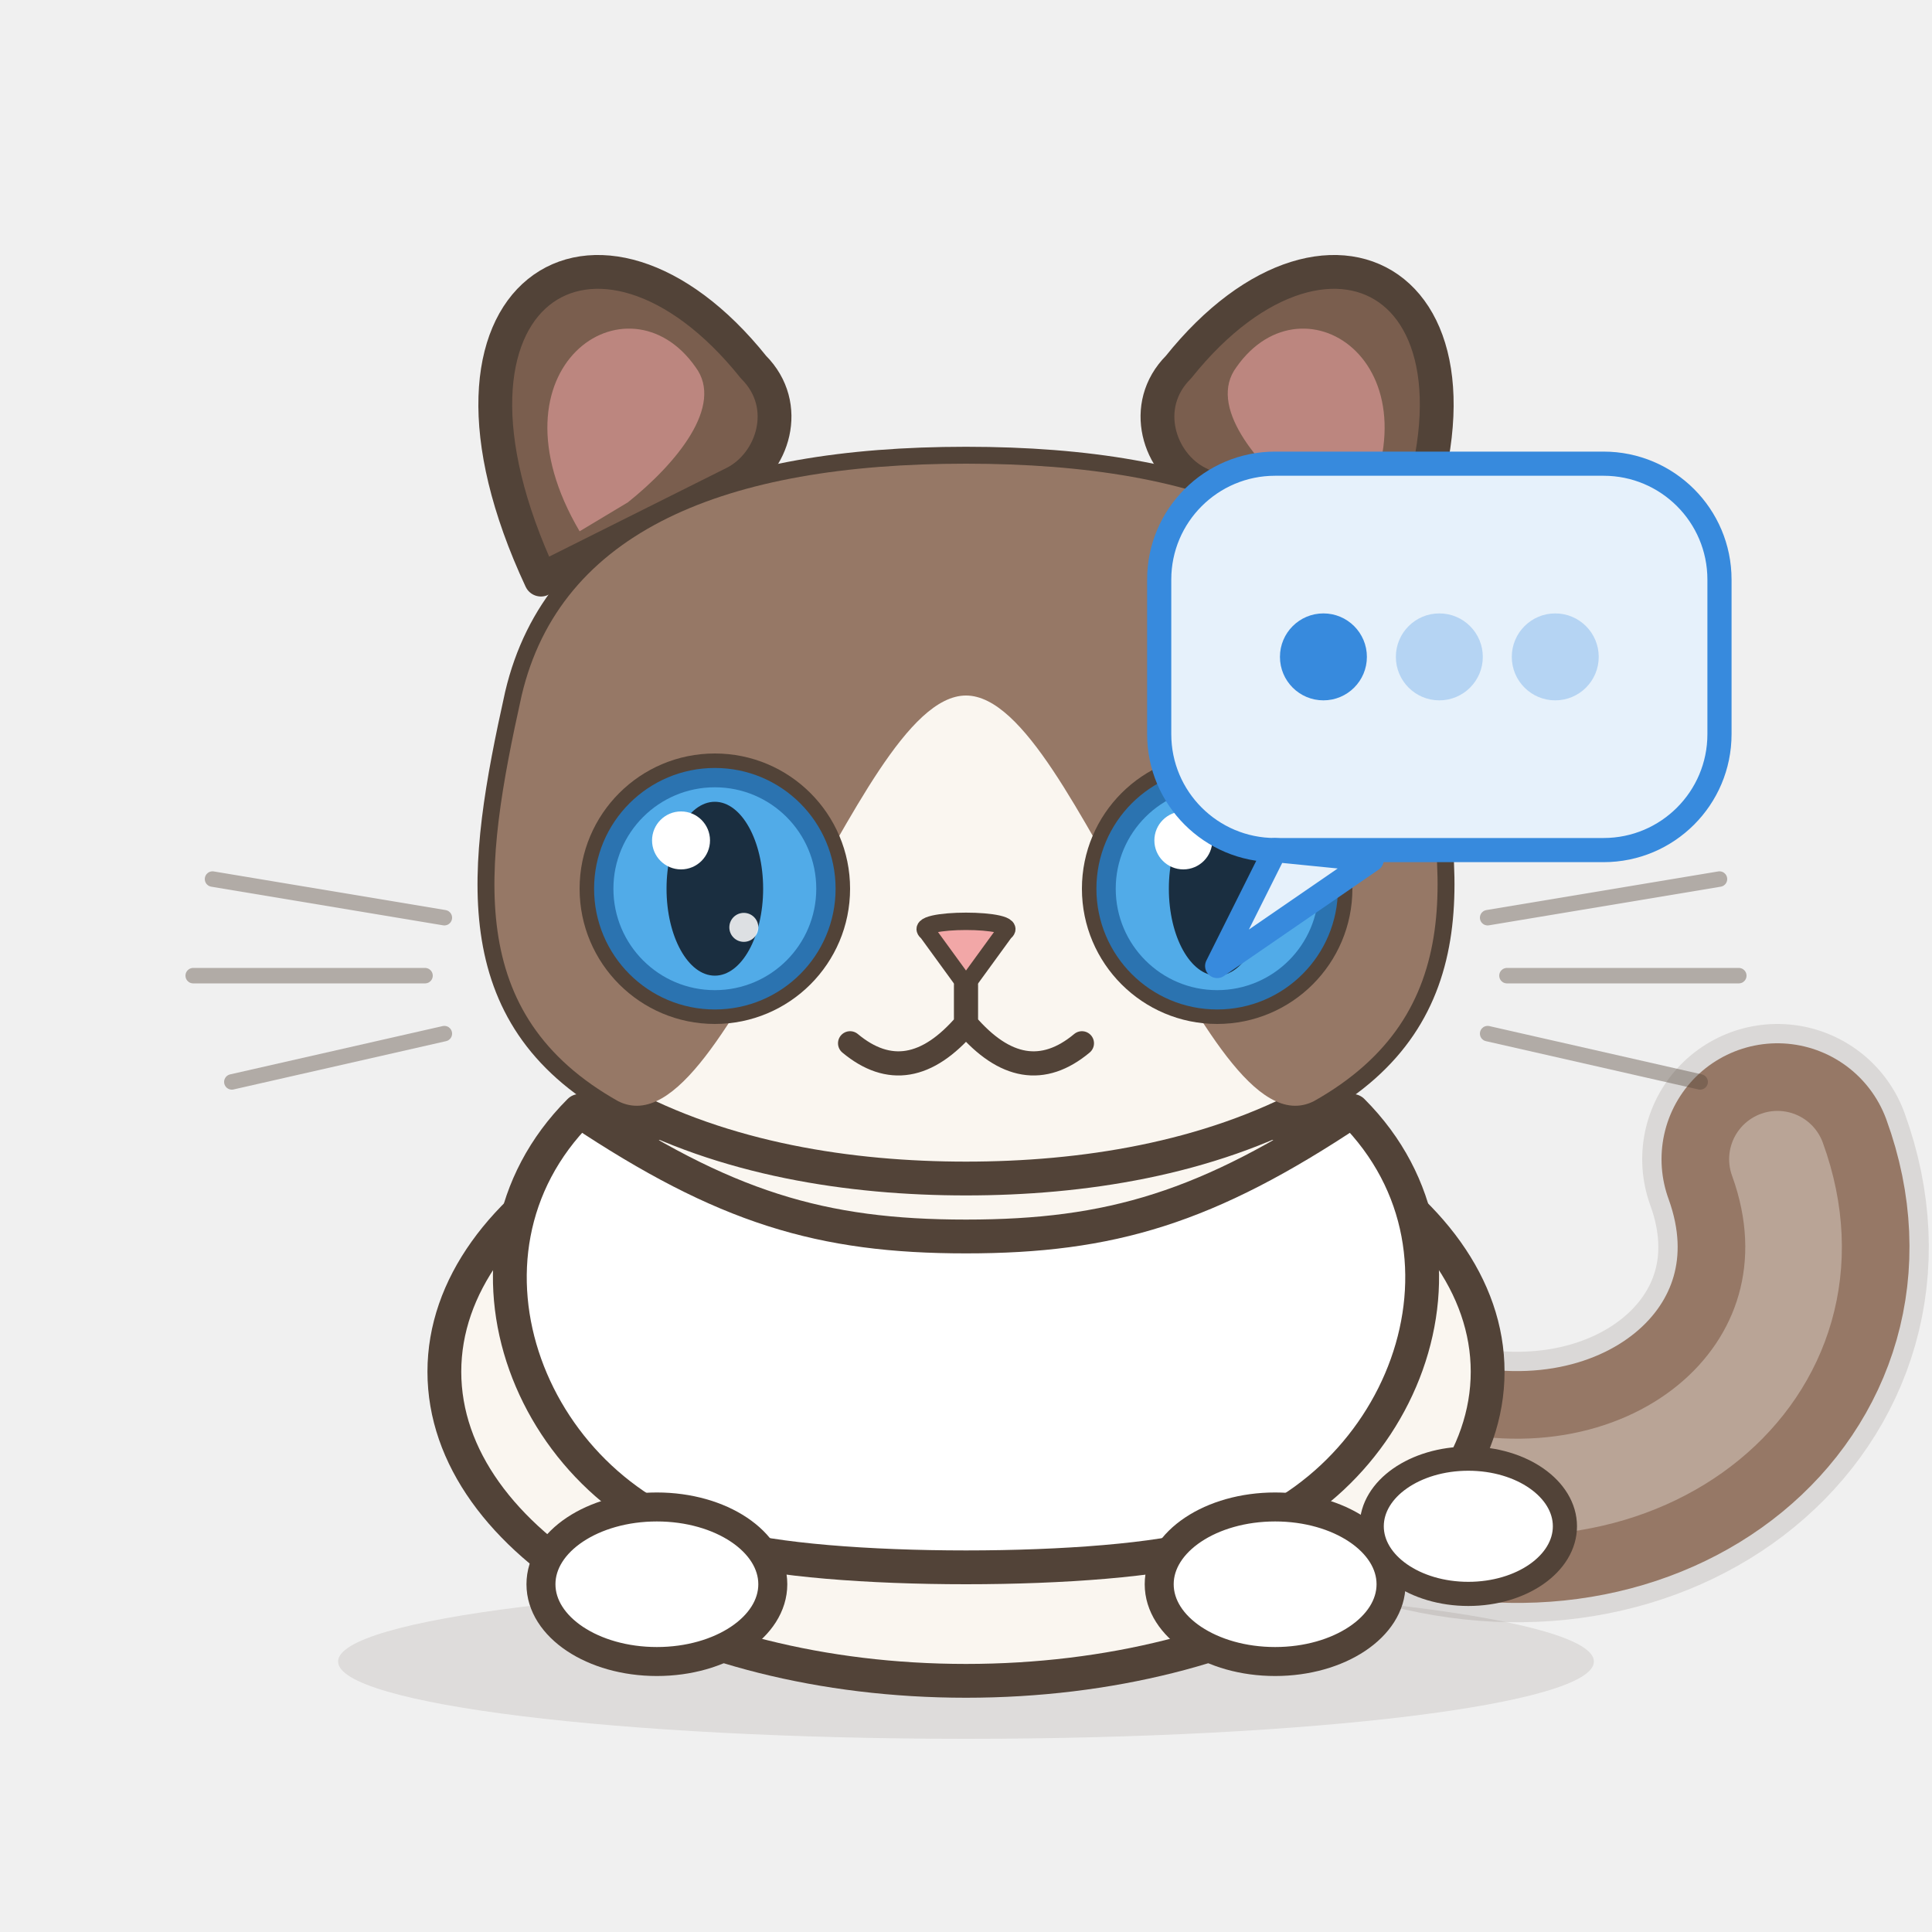
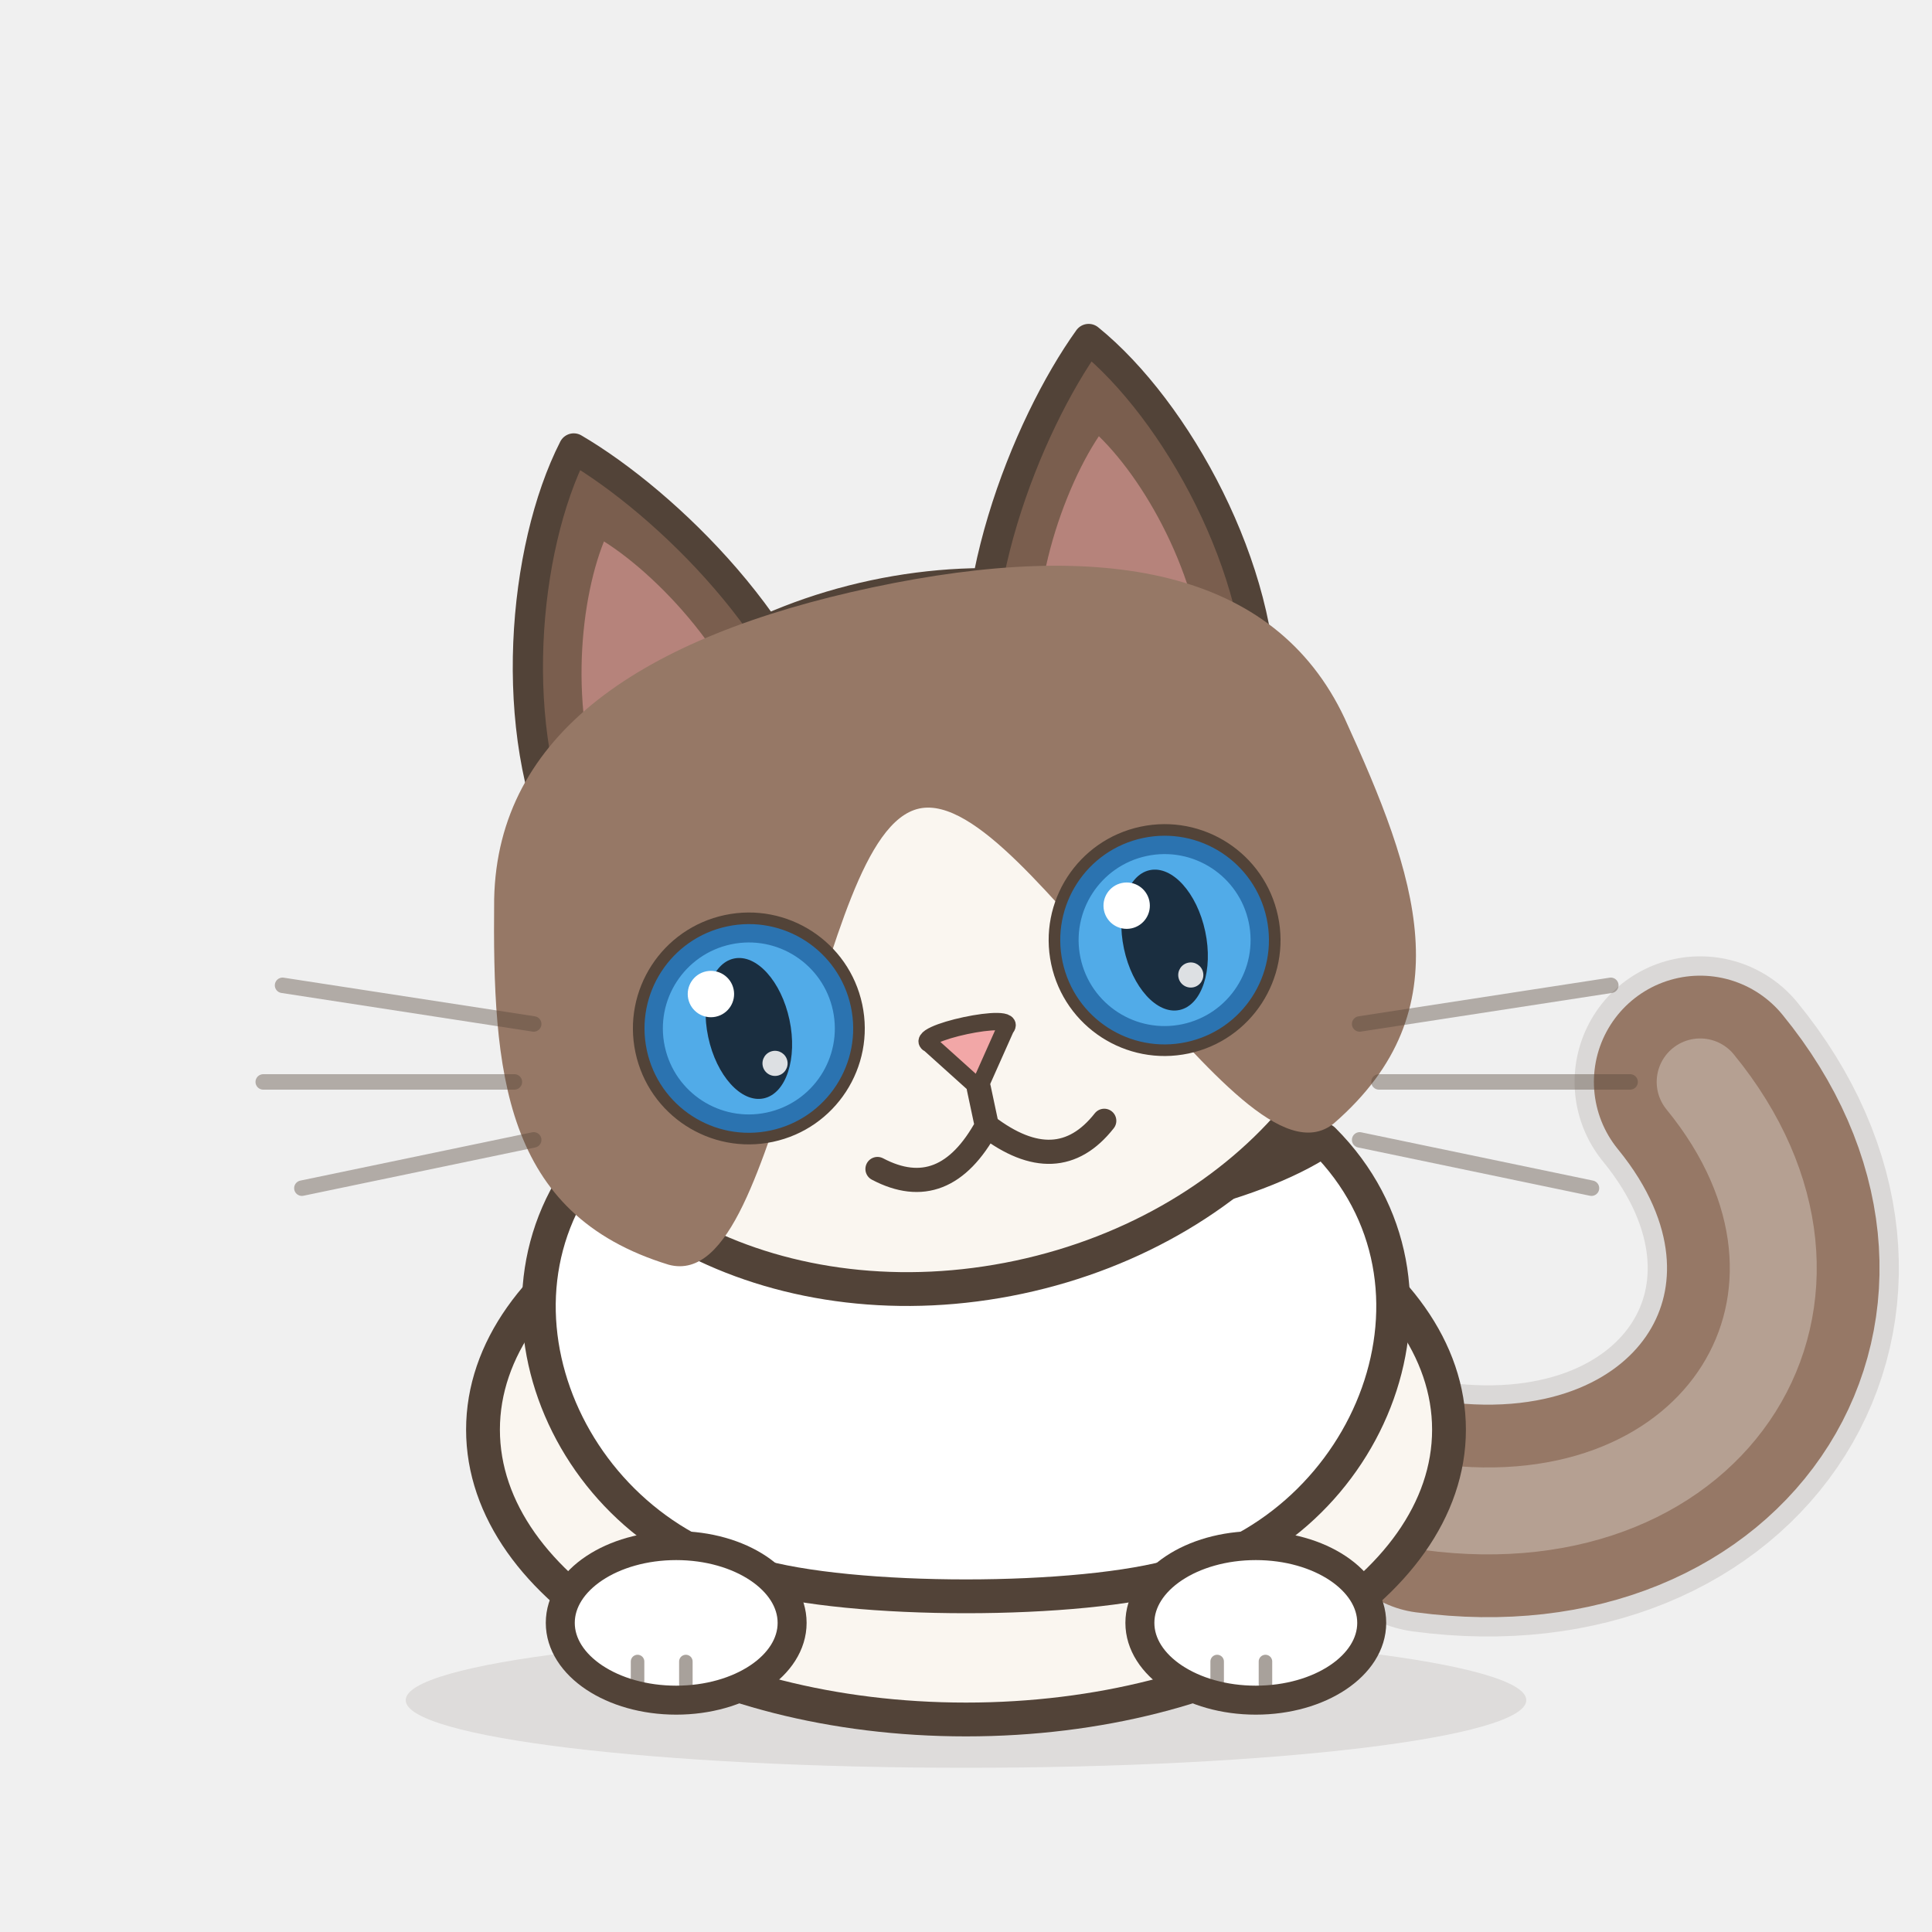
<svg xmlns="http://www.w3.org/2000/svg" viewBox="0 0 200 200">
  <g transform="translate(0 0)">
-     <ellipse cx="100" cy="172" rx="65" ry="8" fill="#524338" opacity="0.12" />
-     <path d="M145 152 C170 160 192 142 184 120" fill="none" stroke="#524338" stroke-width="28" stroke-linecap="round" stroke-linejoin="round" opacity="0.14" />
-     <path d="M145 152 C170 160 192 142 184 120" fill="none" stroke="#967866" stroke-width="24" stroke-linecap="round" stroke-linejoin="round" />
-     <path d="M145 152 C170 160 192 142 184 120" fill="none" stroke="#FAF6F0" stroke-width="10" stroke-linecap="round" opacity="0.35" />
-     <ellipse cx="100" cy="142" rx="54" ry="32" fill="#FAF6F0" stroke="#524338" stroke-width="3.5" />
-     <path d="M60 115 C45 130 55 155 75 160 C85 163 115 163 125 160 C145 155 155 130 140 115 C125 125 115 128 100 128 C85 128 75 125 60 115 Z" fill="#FFFFFF" stroke="#524338" stroke-width="3.5" stroke-linejoin="round" />
-     <ellipse cx="68" cy="164" rx="12" ry="8" fill="#FFFFFF" stroke="#524338" stroke-width="3" />
-     <ellipse cx="132" cy="164" rx="12" ry="8" fill="#FFFFFF" stroke="#524338" stroke-width="3" />
-     <ellipse cx="152" cy="158" rx="10" ry="7" fill="#FFFFFF" stroke="#524338" stroke-width="2.5" />
-     <g stroke="#524338" stroke-width="3.5" stroke-linejoin="round">
-       <path d="M56 60 C42 30 62 18 78 38 C82 42 80 48 76 50 Z" fill="#7A5E4E" />
-       <path d="M144 60 C158 30 138 18 122 38 C118 42 120 48 124 50 Z" fill="#7A5E4E" />
+     <ellipse cx="100" cy="176" rx="58" ry="7" fill="#524338" opacity="0.12" />
+     <g class="m-tail">
+       <path d="M148 156 C178 160 194 134 176 112" fill="none" stroke="#524338" stroke-width="26" stroke-linecap="round" stroke-linejoin="round" opacity="0.14" />
+       <path d="M148 156 C178 160 194 134 176 112" fill="none" stroke="#967866" stroke-width="22" stroke-linecap="round" stroke-linejoin="round" />
+       <path d="M148 156 C178 160 194 134 176 112" fill="none" stroke="#FAF6F0" stroke-width="9" stroke-linecap="round" opacity="0.32" />
    </g>
-     <path d="M60 55 C50 38 65 28 72 38 C75 42 70 48 65 52 Z" fill="#F2A7A7" opacity="0.55" />
-     <path d="M140 55 C150 38 135 28 128 38 C125 42 130 48 135 52 Z" fill="#F2A7A7" opacity="0.55" />
-     <path d="M100 48 C125 48 142 55 146 72 C150 90 152 105 136 114 C125 120 112 122 100 122 C88 122 75 120 64 114 C48 105 50 90 54 72 C58 55 75 48 100 48 Z" fill="#FAF6F0" stroke="#524338" stroke-width="3.5" stroke-linejoin="round" />
-     <path d="M100 48              C125 48 142 55 146 72              C150 90 152 105 136 114              C130 117 124 105 118 95              C112 85 106 72 100 72              C94 72 88 85 82 95              C76 105 70 117 64 114              C48 105 50 90 54 72              C58 55 75 48 100 48 Z" fill="#967866" />
-     <circle cx="74" cy="92" r="14" fill="#524338" />
-     <circle cx="74" cy="92" r="12.5" fill="#2B73B0" />
-     <circle cx="74" cy="92" r="10.5" fill="#51ABE8" />
-     <circle cx="126" cy="92" r="14" fill="#524338" />
-     <circle cx="126" cy="92" r="12.5" fill="#2B73B0" />
-     <circle cx="126" cy="92" r="10.5" fill="#51ABE8" />
-     <g class="pupils">
-       <ellipse cx="74" cy="92" rx="5" ry="9" fill="#1A2E40" />
-       <circle cx="70.5" cy="87" r="3" fill="#FFFFFF" />
-       <circle cx="77" cy="96" r="1.5" fill="#FFFFFF" opacity="0.85" />
-       <ellipse cx="126" cy="92" rx="5" ry="9" fill="#1A2E40" />
-       <circle cx="122.5" cy="87" r="3" fill="#FFFFFF" />
-       <circle cx="129" cy="96" r="1.5" fill="#FFFFFF" opacity="0.85" />
+     <g class="m-body">
+       <ellipse cx="100" cy="148" rx="50" ry="30" fill="#FAF6F0" stroke="#524338" stroke-width="3.5" />
+       <path d="M63 118 C48 133 58 158 78 163     C88 166 112 166 122 163     C142 158 152 133 137 118     C122 128 78 131 63 118 Z" fill="#FFFFFF" stroke="#524338" stroke-width="3.5" stroke-linejoin="round" />
+       <ellipse cx="70" cy="168" rx="12" ry="8" fill="#FFFFFF" stroke="#524338" stroke-width="3" />
+       <path d="M66 172 v2.4" stroke="#524338" stroke-width="1.4" stroke-linecap="round" opacity="0.5" />
+       <path d="M71 172 v2.4" stroke="#524338" stroke-width="1.4" stroke-linecap="round" opacity="0.5" />
+       <ellipse cx="130" cy="168" rx="12" ry="8" fill="#FFFFFF" stroke="#524338" stroke-width="3" />
+       <path d="M126 172 v2.4" stroke="#524338" stroke-width="1.4" stroke-linecap="round" opacity="0.5" />
+       <path d="M131 172 v2.4" stroke="#524338" stroke-width="1.4" stroke-linecap="round" opacity="0.5" />
    </g>
-     <path d="M100 102 L104 96.5 C106 95 94 95 96 96.5 Z" fill="#F2A7A7" stroke="#524338" stroke-width="1.8" stroke-linejoin="round" />
-     <path d="M100 102 L100 106 M100 106 Q94 113 88 108 M100 106 Q106 113 112 108" fill="none" stroke="#524338" stroke-width="2.5" stroke-linecap="round" />
+     <g class="m-head">
+       <g transform="rotate(-12 98 97)">
+         <g class="m-ears">
+           <path d="M-16 3 C-18 -12 -8 -31 0 -40 C9 -31 17 -12 15 3 Z" transform="translate(74.6 76.1) rotate(-6) scale(-0.92 0.92)" fill="#7A5E4E" stroke="#524338" stroke-width="3.4" stroke-linejoin="round" />
+           <path d="M-9 0 C-11 -10 -5 -23 0 -29 C5 -23 10 -11 9 0 Z" transform="translate(74.6 76.1) rotate(-6) scale(-0.92 0.92)" fill="#F2A7A7" opacity="0.5" />
+           <path d="M-16 3 C-18 -12 -8 -31 0 -40 C9 -31 17 -12 15 3 Z" transform="translate(121.4 76.1) rotate(6) scale(0.92 0.92)" fill="#7A5E4E" stroke="#524338" stroke-width="3.4" stroke-linejoin="round" />
+           <path d="M-9 0 C-11 -10 -5 -23 0 -29 C5 -23 10 -11 9 0 Z" transform="translate(121.4 76.1) rotate(6) scale(0.92 0.92)" fill="#F2A7A7" opacity="0.5" />
+         </g>
+         <ellipse cx="98" cy="97" rx="45" ry="36" fill="#FAF6F0" stroke="#524338" stroke-width="3.5" />
+         <path d="M98.0 60.0 C122.5 60.0 139.1 66.8 143.0 83.4 C146.9 100.9 148.9 115.5 133.2 124.2     C127.3 127.2 121.5 115.5 115.6 105.8 C109.7 96.0 103.9 83.4 98.0 83.4     C92.1 83.4 86.3 96.0 80.4 105.8 C74.5 115.5 68.7 127.2 62.8 124.2     C47.1 115.5 49.1 100.9 53.0 83.4 C56.9 66.8 73.5 60.0 98.0 60.0 Z" fill="#967866" />
+         <g class="m-eyes">
+           <circle cx="76" cy="102" r="12" fill="#524338" />
+           <circle cx="76" cy="102" r="10.8" fill="#2B73B0" />
+           <circle cx="76" cy="102" r="8.9" fill="#51ABE8" />
+           <circle cx="120" cy="102" r="12" fill="#524338" />
+           <circle cx="120" cy="102" r="10.8" fill="#2B73B0" />
+           <circle cx="120" cy="102" r="8.9" fill="#51ABE8" />
+           <g class="pupils">
+             <ellipse cx="76" cy="102" rx="4.3" ry="7.4" fill="#1A2E40" />
+             <circle cx="72.9" cy="97.7" r="2.4" fill="#FFFFFF" />
+             <circle cx="77.9" cy="106.1" r="1.3" fill="#FFFFFF" opacity="0.85" />
+             <ellipse cx="120" cy="102" rx="4.3" ry="7.4" fill="#1A2E40" />
+             <circle cx="116.9" cy="97.7" r="2.4" fill="#FFFFFF" />
+             <circle cx="121.9" cy="106.1" r="1.3" fill="#FFFFFF" opacity="0.85" />
+           </g>
+         </g>
+         <path d="M98 113 L102 107.5 C104 106 92 106 94 107.5 Z" fill="#F2A7A7" stroke="#524338" stroke-width="1.8" stroke-linejoin="round" />
+         <path d="M98 113 L98 117 M98 117 Q92 124 86 119 M98 117 Q104 124 110 119" fill="none" stroke="#524338" stroke-width="2.5" stroke-linecap="round" />
+       </g>
+     </g>
    <g stroke="#524338" stroke-width="1.6" stroke-linecap="round" opacity="0.4">
-       <path d="M46 95 L22 91" />
-       <path d="M44 101 L20 101" />
-       <path d="M46 107 L24 112" />
-       <path d="M154 95 L178 91" />
-       <path d="M156 101 L180 101" />
-       <path d="M154 107 L176 112" />
+       <path d="M55.25 106 L29.25 102" />
+       <path d="M53.25 112 L27.25 112" />
+       <path d="M55.25 118 L31.25 123" />
+       <path d="M140.75 106 L166.75 102" />
+       <path d="M142.75 112 L168.75 112" />
+       <path d="M140.75 118 L164.75 123" />
    </g>
  </g>
-   <rect x="120" y="48" width="58" height="40" rx="12" fill="#E6F1FB" stroke="#378ADD" stroke-width="2.5" />
-   <path d="M132 88 l-6 12 l16 -11 z" fill="#E6F1FB" stroke="#378ADD" stroke-width="2.5" stroke-linejoin="round" />
-   <circle cx="137" cy="68" r="4.5" fill="#378ADD" opacity="1" />
-   <circle cx="149" cy="68" r="4.5" fill="#378ADD" opacity="0.28" />
-   <circle cx="161" cy="68" r="4.5" fill="#378ADD" opacity="0.28" />
</svg>
